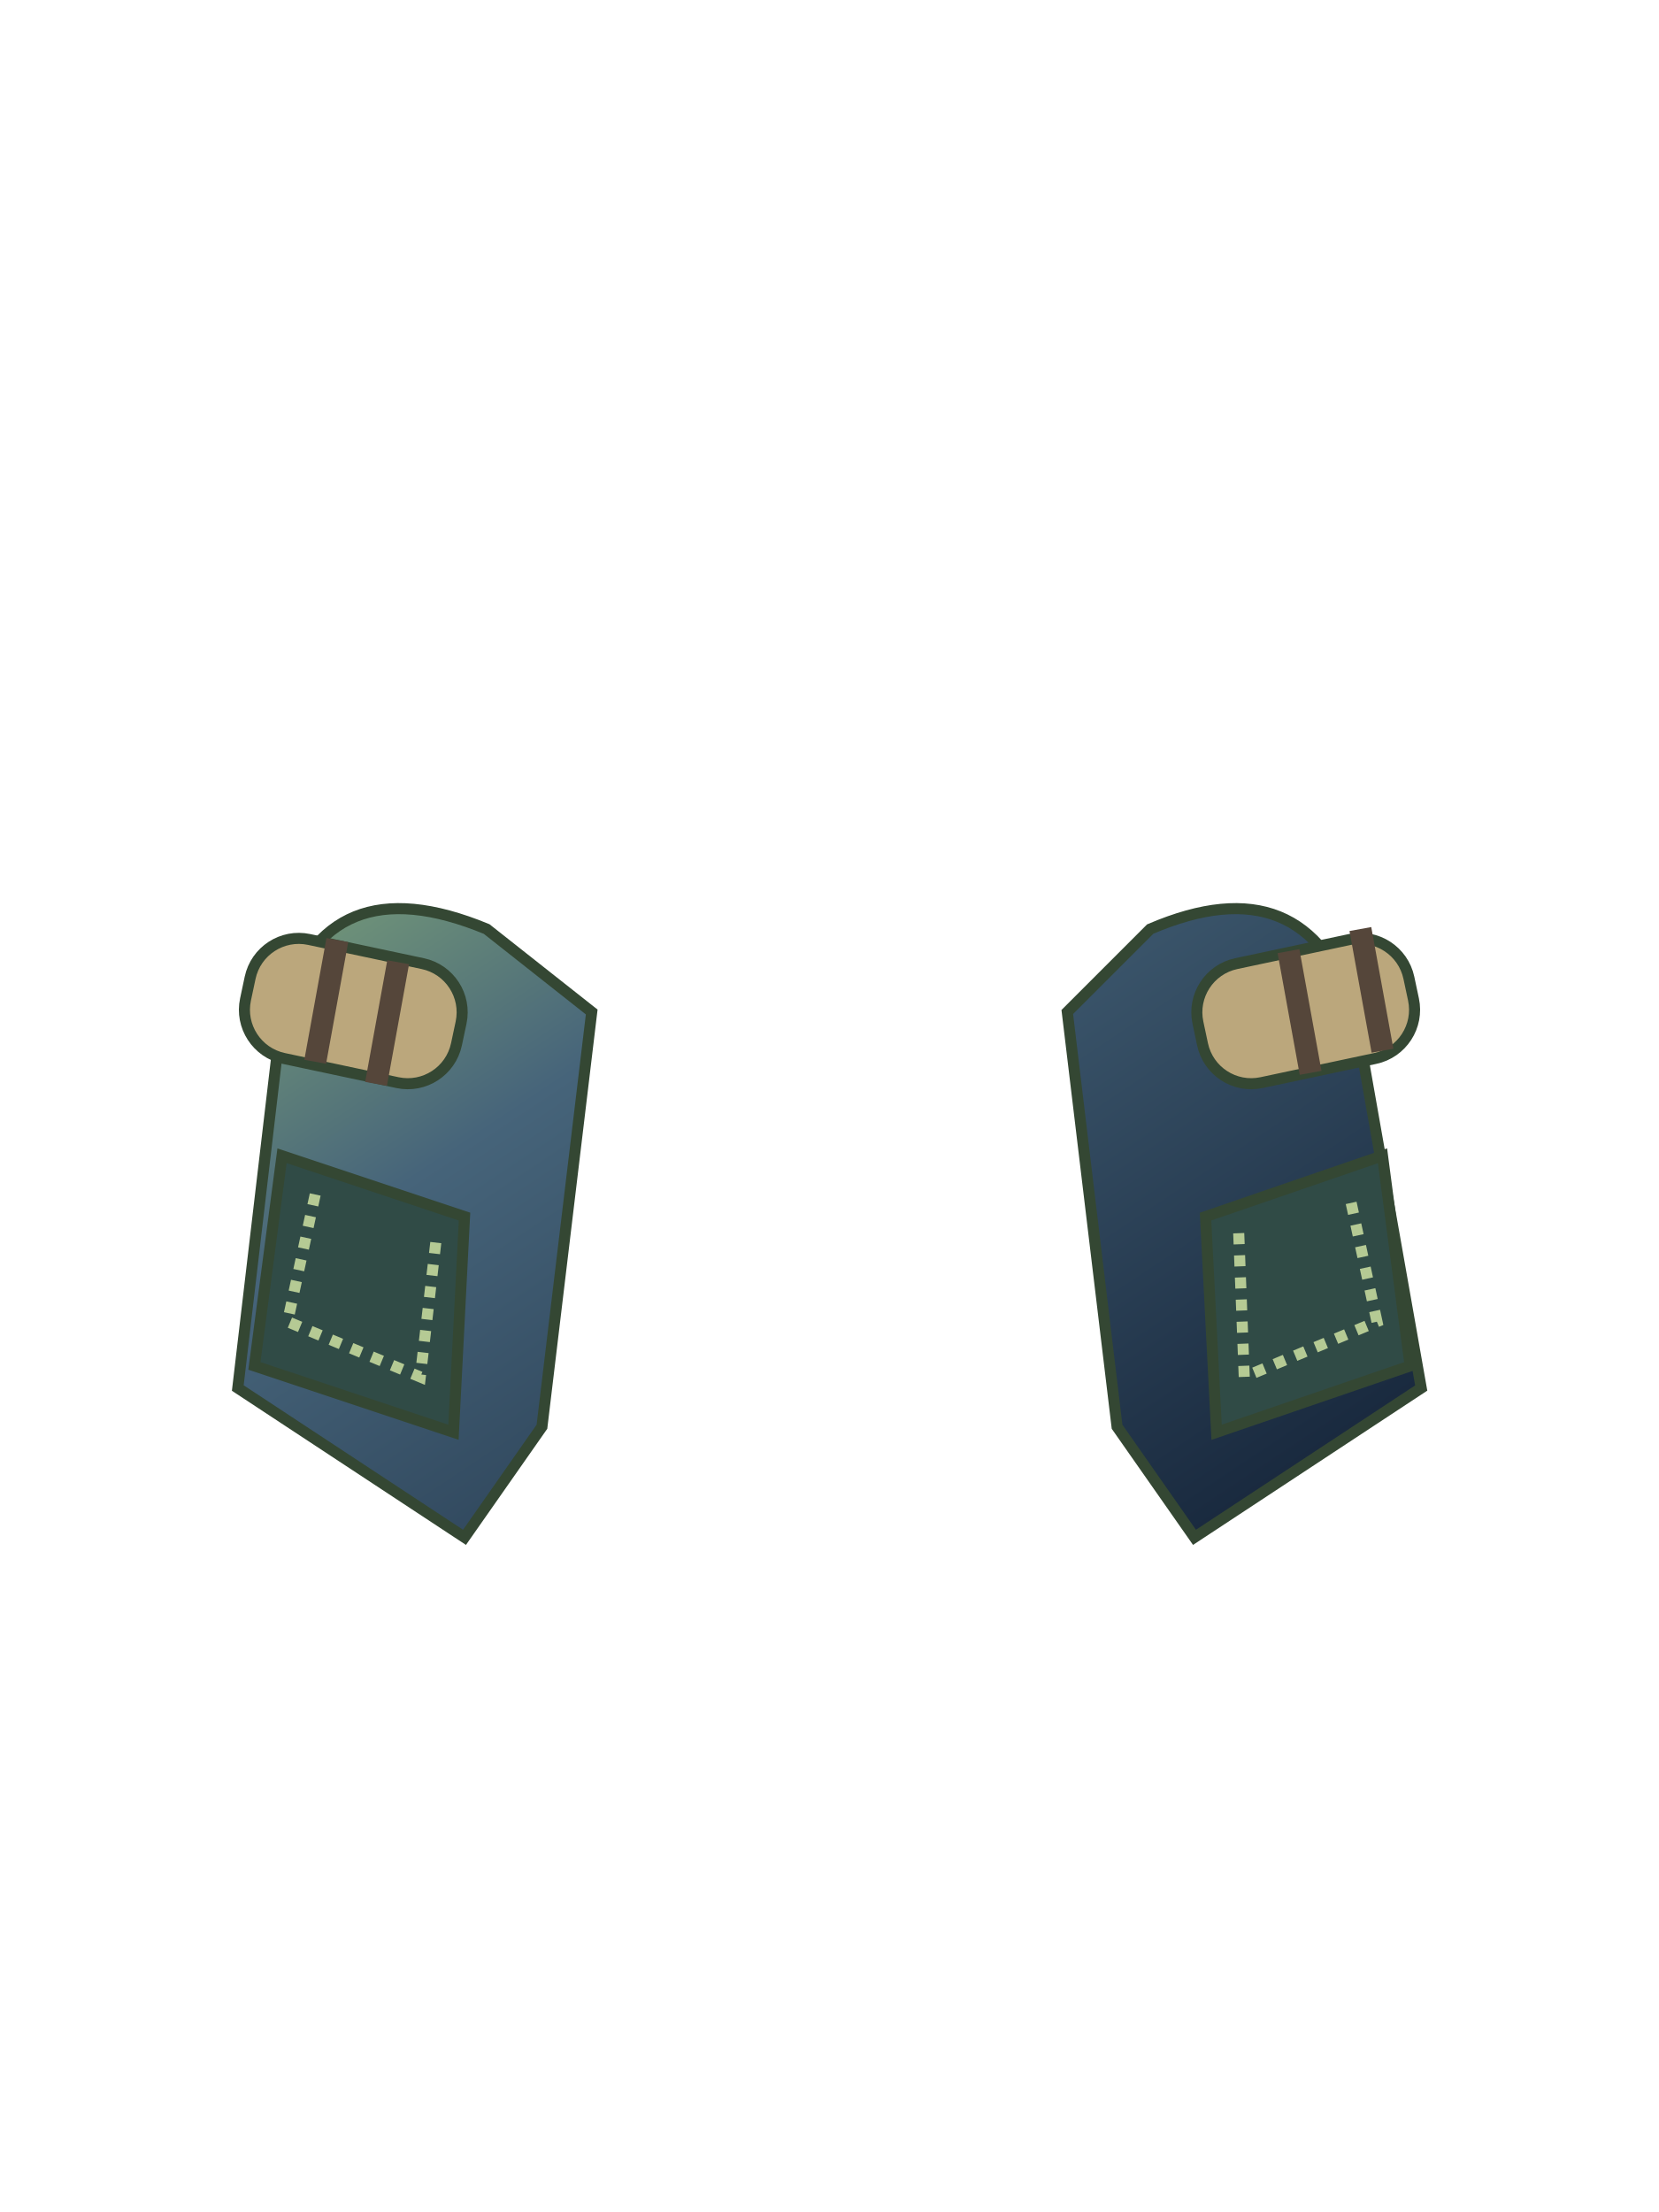
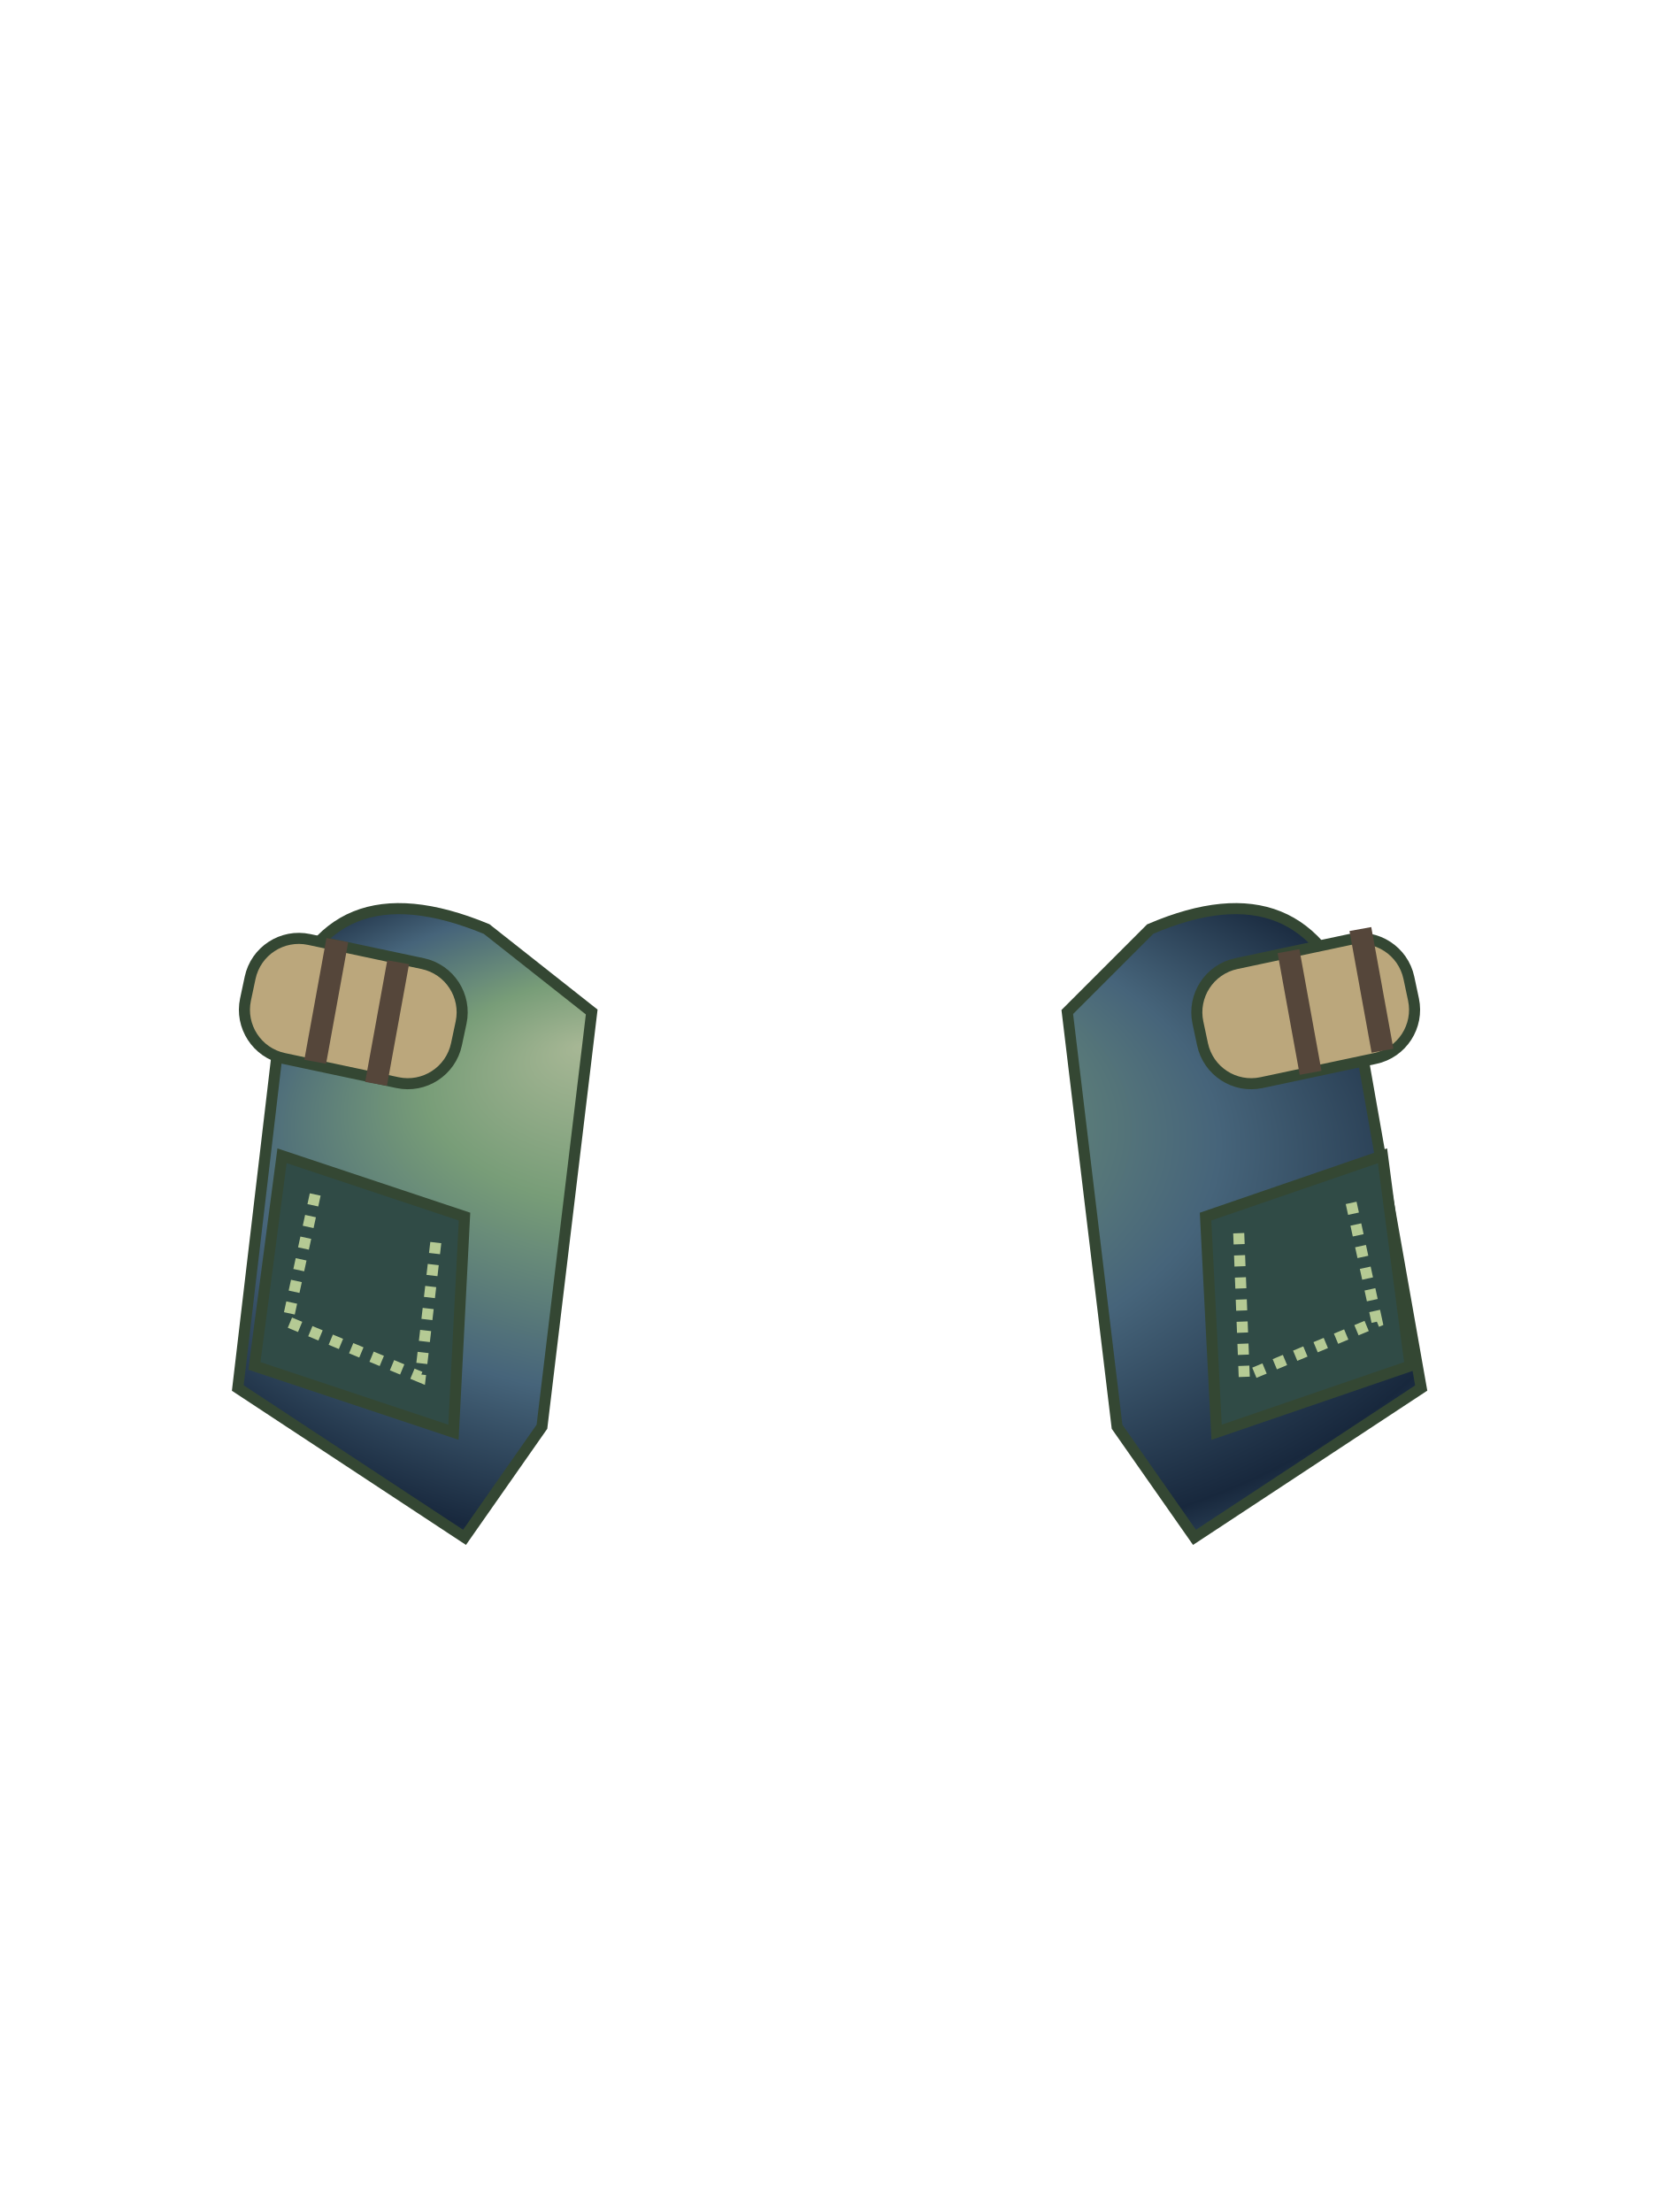
<svg xmlns="http://www.w3.org/2000/svg" viewBox="0 0 300 400">
  <defs>
    <radialGradient id="skin" cx=".32" cy=".2" r=".85">
      <stop stop-color="#eac086" />
      <stop offset=".55" stop-color="#93603e" />
      <stop offset="1" stop-color="#392b37" />
    </radialGradient>
    <linearGradient id="cloth" x2=".8" y2="1">
      <stop stop-color="#3d5b75" />
      <stop offset=".5" stop-color="#253648" />
      <stop offset="1" stop-color="#101b2d" />
    </linearGradient>
-     <linearGradient id="fabric" x1="0" y1="0" x2="1" y2=".8">
-       <stop stop-color="#789d78" />
-       <stop offset=".3" stop-color="#46647a" />
-       <stop offset="1" stop-color="#18283d" />
-     </linearGradient>
+     <radialGradient id="fabric" cx=".49" cy=".47" fx=".29" fy=".22" r=".67">
+       <stop offset="0" stop-color="#a7b795" />
+       <stop offset=".28" stop-color="#789d78" />
+       <stop offset=".62" stop-color="#46647a" />
+       <stop offset=".9" stop-color="#18283d" />
+       <stop offset="1" stop-color="#385167" />
+     </radialGradient>
    <linearGradient id="metal" x2=".75" y2="1">
      <stop stop-color="#dce6e9" />
      <stop offset=".3" stop-color="#7e98ac" />
      <stop offset=".48" stop-color="#e1e9eb" />
      <stop offset=".55" stop-color="#496477" />
      <stop offset="1" stop-color="#192c40" />
    </linearGradient>
    <linearGradient id="trim" x2="1" y2="1">
      <stop stop-color="#edfcff" />
      <stop offset=".4" stop-color="#789d78" />
      <stop offset="1" stop-color="#287c9f" />
    </linearGradient>
    <linearGradient id="leather" x2=".8" y2="1">
      <stop stop-color="#c59269" />
      <stop offset=".5" stop-color="#855339" />
      <stop offset="1" stop-color="#392722" />
    </linearGradient>
    <linearGradient id="hair" x2=".3" y2="1">
      <stop stop-color="#8f5a36" />
      <stop offset=".6" stop-color="#492b25" />
      <stop offset="1" stop-color="#241b22" />
    </linearGradient>
    <radialGradient id="lens" cx=".3" cy=".15">
      <stop stop-color="#84d9ef" />
      <stop offset=".6" stop-color="#153e64" />
      <stop offset="1" stop-color="#09182b" />
    </radialGradient>
  </defs>
  <g stroke="#344733" stroke-width="2">
    <path d="M88 168Q59 156 51 183L43 251L84 278L98 258L107 183ZM208 168Q236 156 245 183L257 251L216 278L202 258L193 183Z" fill="url(#fabric)" />
    <path d="M51 209L84 220L82 259L46 247ZM218 220L250 209L255 247L220 259Z" fill="#304b46" />
    <path d="M57 216L52 239L76 249L79 223M224 223L225 249L249 239L244 216" fill="none" stroke="#b5ca94" stroke-dasharray="2 2" />
    <rect x="45" y="172" width="39" height="22" rx="9" fill="#bba77c" transform="rotate(12 65 180)" />
    <rect x="216" y="172" width="39" height="22" rx="9" fill="#bba77c" transform="rotate(-12 235 180)" />
    <path d="M61 170l-4 22m15-18-4 22m165-24 4 22m9-26 4 22" stroke="#55463a" stroke-width="4" />
  </g>
</svg>
